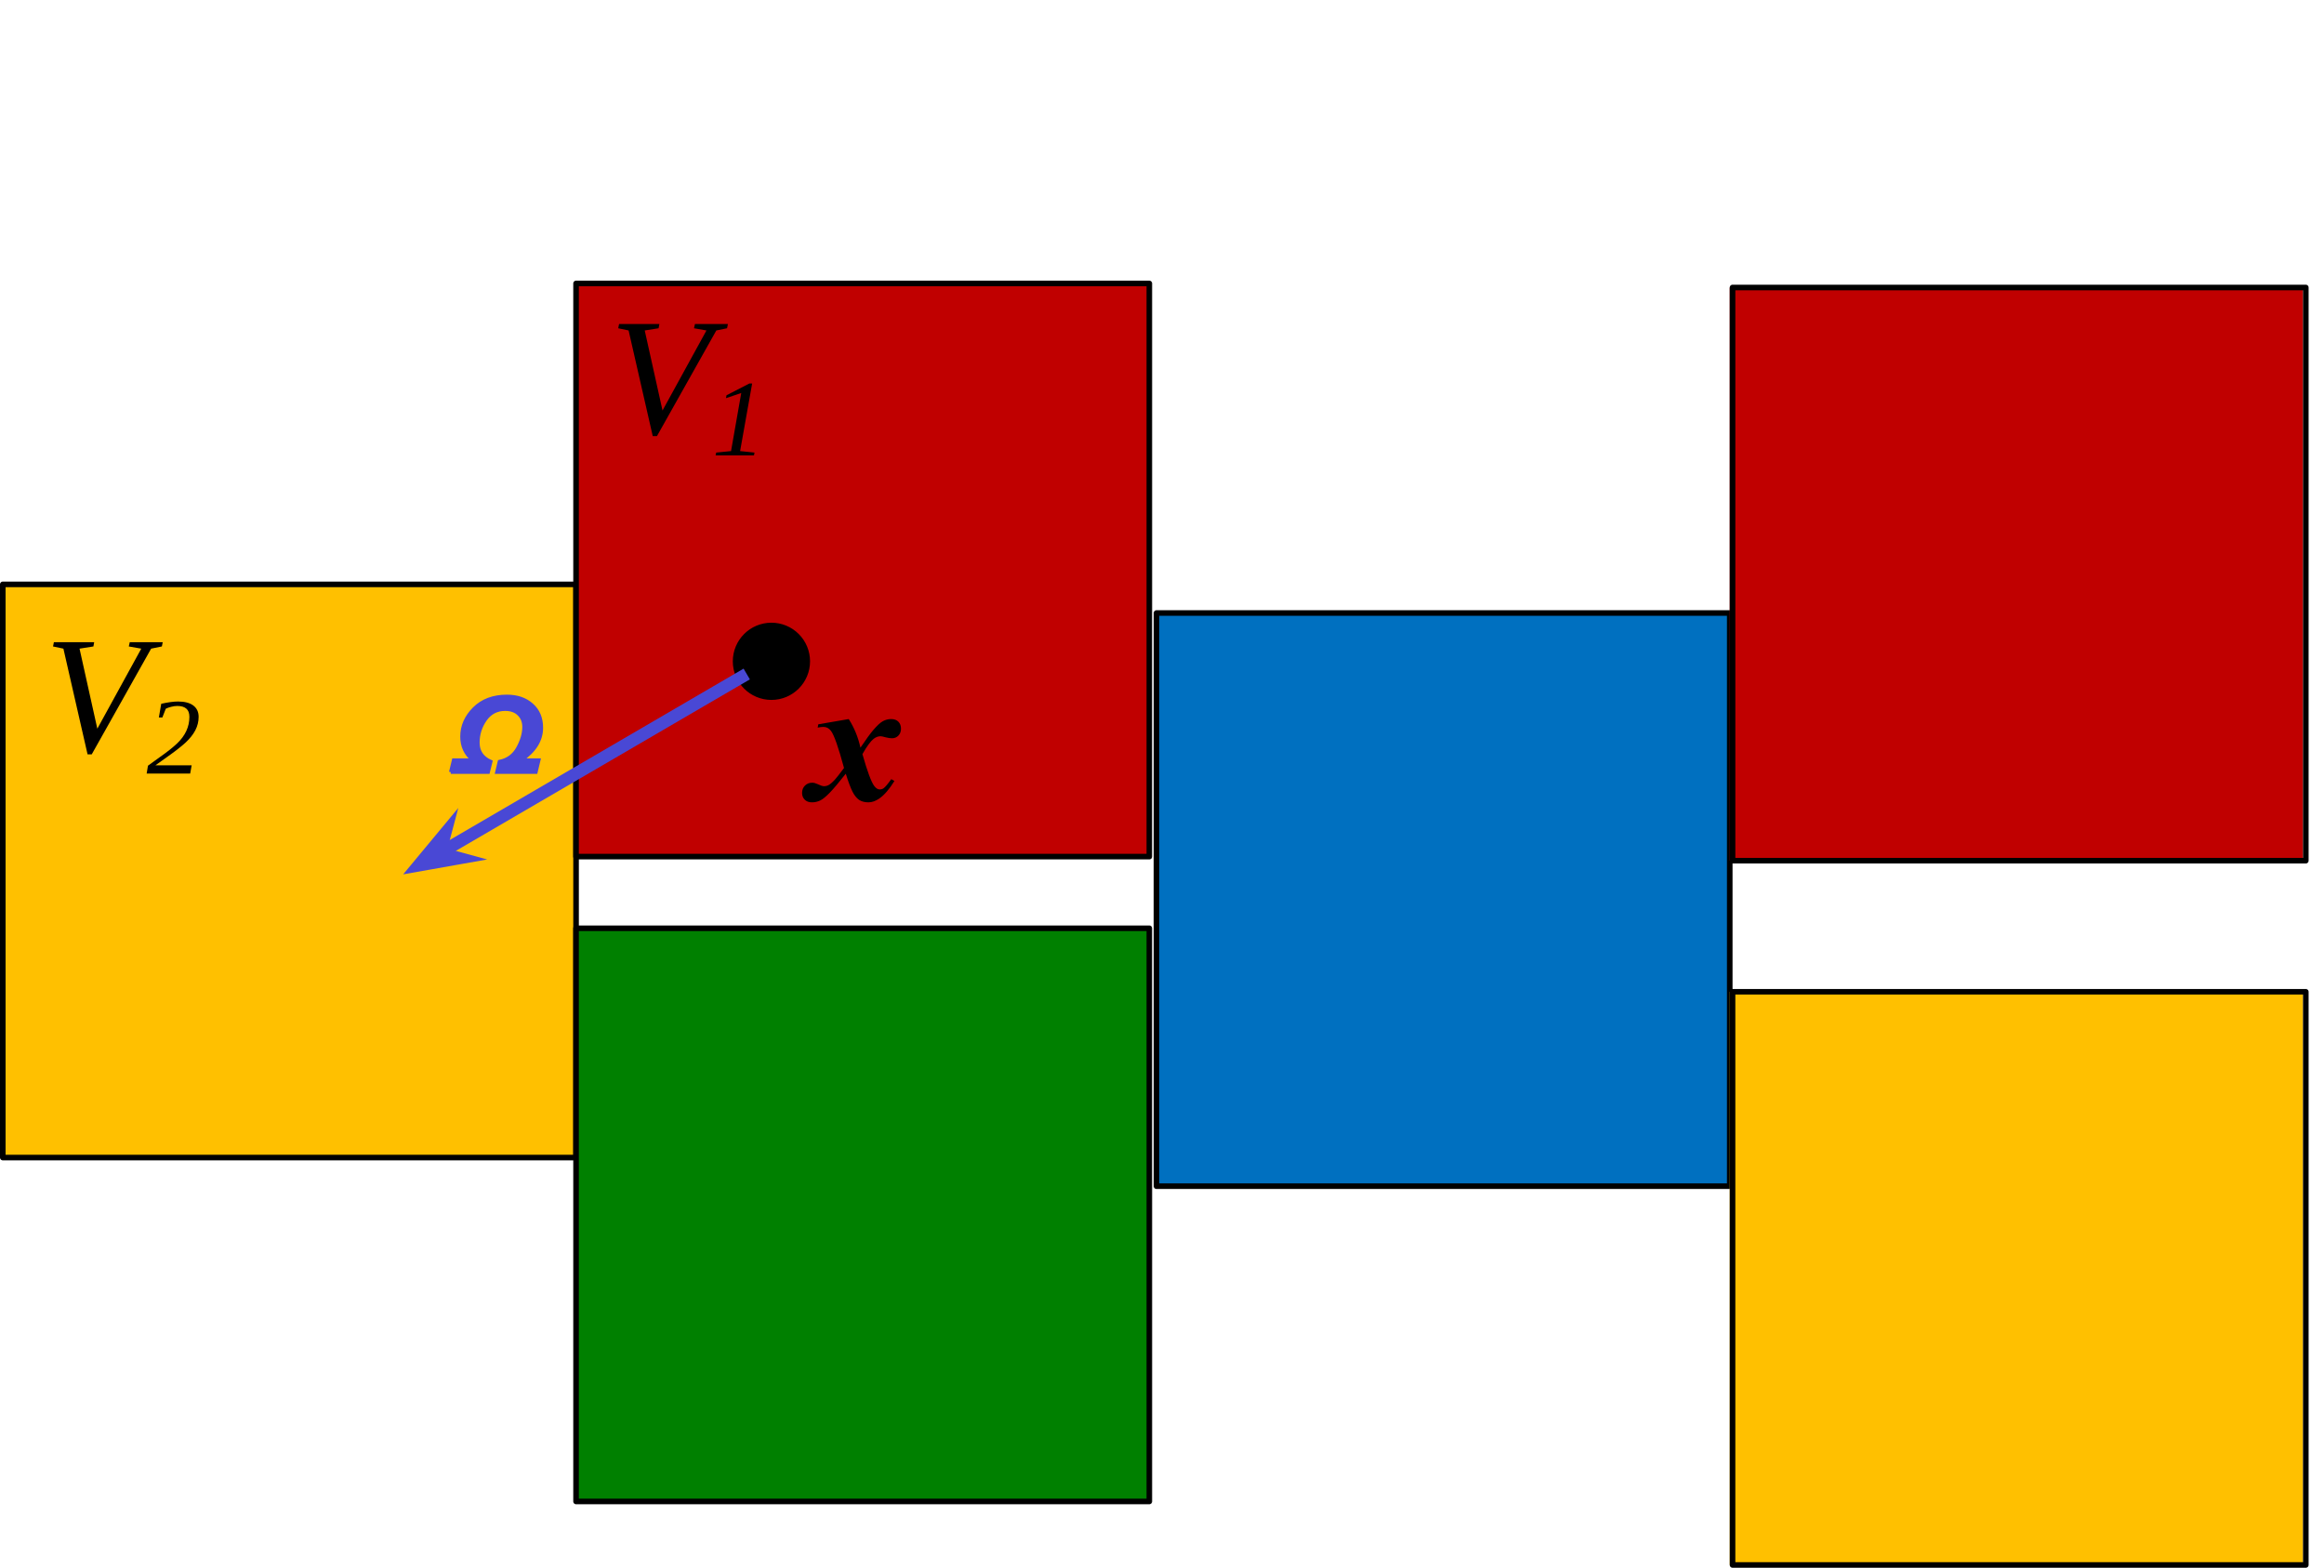
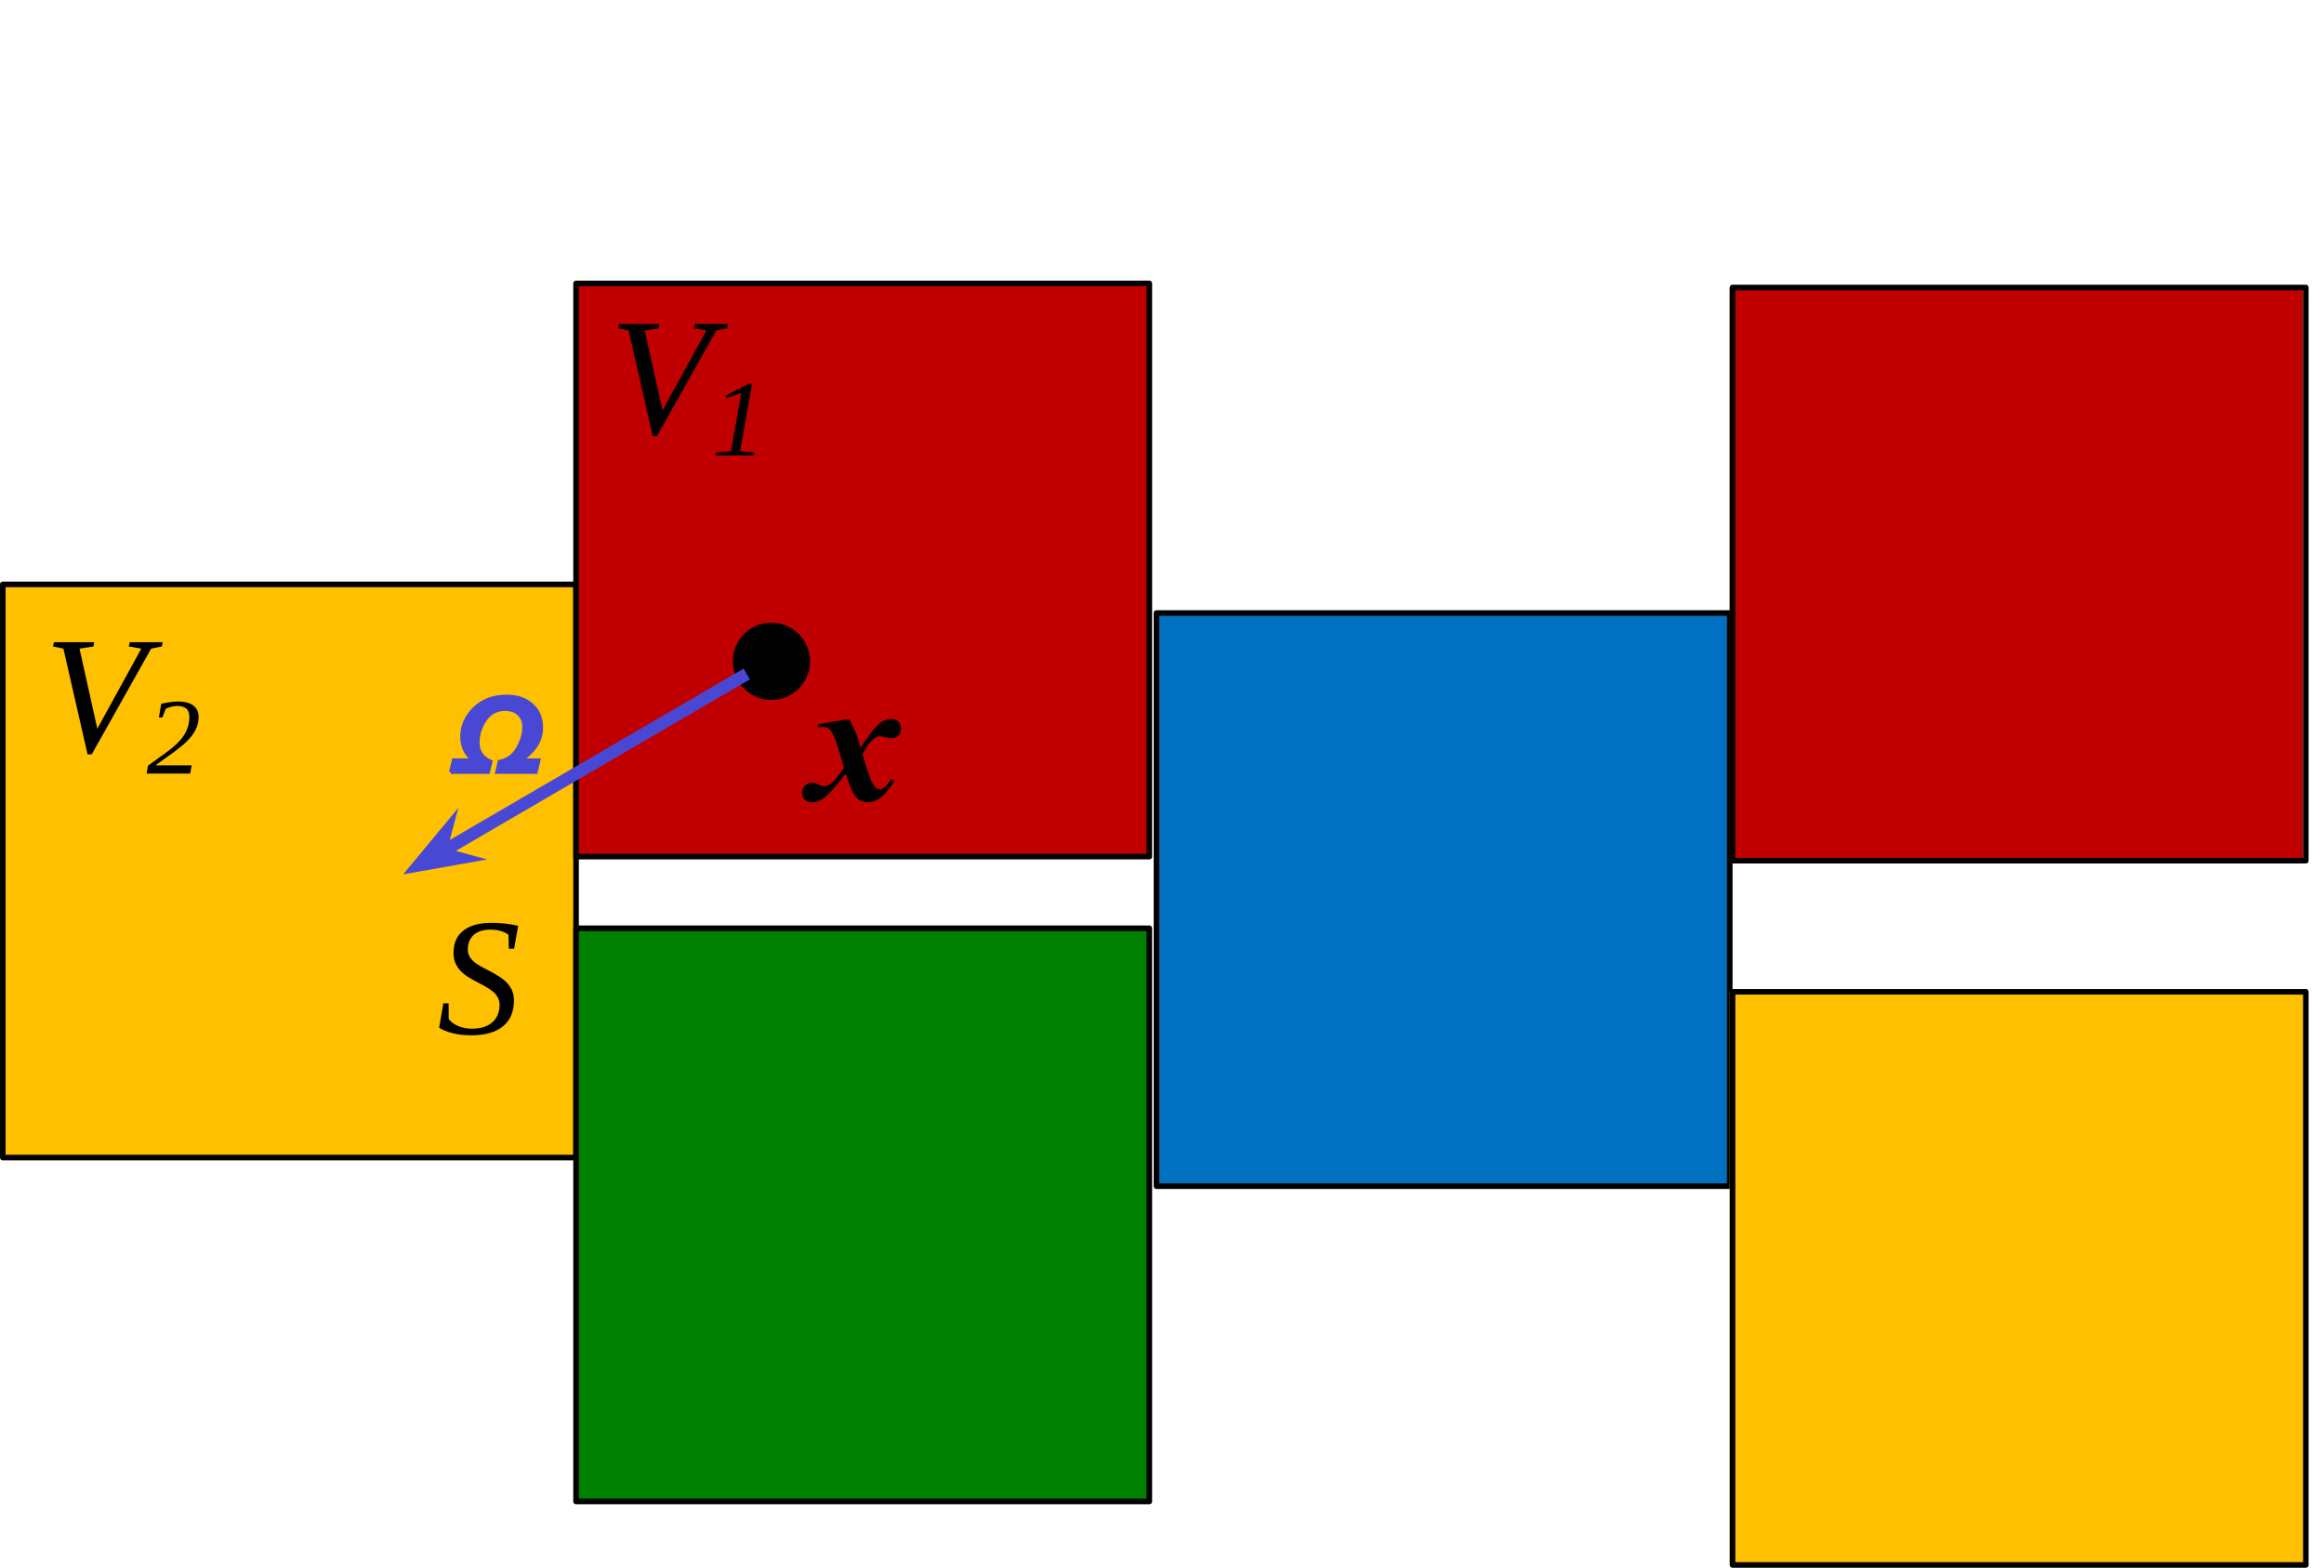
<svg xmlns="http://www.w3.org/2000/svg" width="117.515mm" height="79.286mm" viewBox="0 0 416.391 280.934" id="svg4891" version="1.1">
  <defs id="defs4893" />
  <g id="layer1" transform="translate(28.19547,28.97975)">
    <g transform="translate(-220,-222.3737)" id="g5542">
      <path id="path5094" d="m 192.305,298.109 102.712,0 0,102.712 -102.712,0 z" style="fill:#ffc000;fill-rule:nonzero;stroke:none;stroke-linecap:square;stroke-miterlimit:10" />
      <path id="path5096" d="m 192.305,298.109 102.712,0 0,102.712 -102.712,0 z" style="fill:none;fill-rule:nonzero;stroke:#000000;stroke-width:1;stroke-linecap:butt;stroke-linejoin:round;stroke-miterlimit:10" />
      <path id="path5098" d="m 295.016,244.185 102.712,0 0,102.712 -102.712,0 z" style="fill:#c00000;fill-rule:nonzero;stroke:none;stroke-linecap:square;stroke-miterlimit:10" />
      <path id="path5100" d="m 295.016,244.185 102.712,0 0,102.712 -102.712,0 z" style="fill:none;fill-rule:nonzero;stroke:#000000;stroke-width:1;stroke-linecap:butt;stroke-linejoin:round;stroke-miterlimit:10" />
      <path id="path5102" d="m 295.016,359.736 102.712,0 0,102.712 -102.712,0 z" style="fill:#008000;fill-rule:nonzero;stroke:none;stroke-linecap:square;stroke-miterlimit:10" />
      <path id="path5104" d="m 295.016,359.736 102.712,0 0,102.712 -102.712,0 z" style="fill:none;fill-rule:nonzero;stroke:#000000;stroke-width:1;stroke-linecap:butt;stroke-linejoin:round;stroke-miterlimit:10" />
      <path id="path5106" d="m 399.012,303.244 102.712,0 0,102.712 -102.712,0 z" style="fill:#0070c0;fill-rule:nonzero;stroke:none;stroke-linecap:square;stroke-miterlimit:10" />
      <path id="path5108" d="m 399.012,303.244 102.712,0 0,102.712 -102.712,0 z" style="fill:none;fill-rule:nonzero;stroke:#000000;stroke-width:1;stroke-linecap:butt;stroke-linejoin:round;stroke-miterlimit:10" />
      <path id="path5110" d="m 501.724,244.914 102.712,0 0,102.712 -102.712,0 z" style="fill:#c00000;fill-rule:nonzero;stroke:none;stroke-linecap:square;stroke-miterlimit:10" />
      <path id="path5112" d="m 502.224,244.914 102.712,0 0,102.712 -102.712,0 z" style="fill:none;fill-rule:nonzero;stroke:#000000;stroke-width:1;stroke-linecap:butt;stroke-linejoin:round;stroke-miterlimit:10" />
      <path id="path5114" d="m 501.724,371.116 102.712,0 0,102.712 -102.712,0 z" style="fill:#ffc000;fill-rule:nonzero;stroke:none;stroke-linecap:square;stroke-miterlimit:10" />
      <path id="path5116" d="m 502.224,371.116 102.712,0 0,102.712 -102.712,0 z" style="fill:none;fill-rule:nonzero;stroke:#000000;stroke-width:1;stroke-linecap:butt;stroke-linejoin:round;stroke-miterlimit:10" />
      <path id="path5118" d="m 323.602,311.9 0,0 c 0,-3.545 2.874,-6.42 6.419,-6.42 l 0,0 c 1.703,0 3.335,0.676 4.539,1.88 1.204,1.204 1.88,2.837 1.88,4.539 l 0,0 c 0,3.545 -2.874,6.419 -6.42,6.419 l 0,0 c -3.545,0 -6.419,-2.874 -6.419,-6.419 z" style="fill:#000000;fill-opacity:1;fill-rule:nonzero;stroke:none;stroke-linecap:square;stroke-miterlimit:10" />
      <path id="path5120" d="m 323.602,311.9 0,0 c 0,-3.545 2.874,-6.42 6.419,-6.42 l 0,0 c 1.703,0 3.335,0.676 4.539,1.88 1.204,1.204 1.88,2.837 1.88,4.539 l 0,0 c 0,3.545 -2.874,6.419 -6.42,6.419 l 0,0 c -3.545,0 -6.419,-2.874 -6.419,-6.419 z" style="fill:none;fill-rule:nonzero;stroke:#000000;stroke-width:1;stroke-linecap:butt;stroke-linejoin:round;stroke-miterlimit:10" />
      <path id="path5122" d="m 501.724,384.341 31.374,0 0,42.782 -31.374,0 z" style="fill:#000000;fill-opacity:0;fill-rule:nonzero;stroke:none;stroke-linecap:square;stroke-miterlimit:10" />
      <path id="path5124" d="m 338.421,323.187 5.453,-0.938 q 1.484,2.328 2.094,5.125 1.531,-2.266 2.312,-3.172 1.047,-1.219 1.719,-1.578 0.688,-0.375 1.453,-0.375 0.859,0 1.312,0.469 0.469,0.469 0.469,1.266 0,0.75 -0.469,1.234 -0.453,0.469 -1.141,0.469 -0.5,0 -1.156,-0.172 -0.641,-0.188 -0.891,-0.188 -0.656,0 -1.25,0.469 -0.812,0.641 -2,2.734 1.328,4.688 2.125,5.719 0.469,0.609 0.953,0.609 0.406,0 0.703,-0.203 0.453,-0.328 1.391,-1.641 l 0.562,0.328 q -1.375,2.219 -2.688,3.125 -1,0.703 -1.969,0.703 -1,0 -1.672,-0.438 -0.656,-0.453 -1.172,-1.453 -0.516,-1.016 -1.219,-3.234 -1.828,2.328 -2.875,3.406 -1.031,1.062 -1.719,1.391 -0.688,0.328 -1.469,0.328 -0.812,0 -1.281,-0.469 -0.484,-0.469 -0.484,-1.219 0,-0.797 0.516,-1.312 0.516,-0.516 1.312,-0.516 0.422,0 0.953,0.25 0.781,0.375 1.125,0.375 0.453,0 0.812,-0.188 0.469,-0.234 1.188,-1.016 0.438,-0.484 1.609,-2.062 -1.5,-5.562 -2.344,-6.656 -0.531,-0.703 -1.344,-0.703 -0.422,0 -1.031,0.125 l 0.109,-0.594 z" style="fill:#000000;fill-opacity:1;fill-rule:nonzero;stroke:none;stroke-linecap:square;stroke-miterlimit:10" />
      <path id="path5126" d="m 501.724,431.045 36.127,0 0,42.782 -36.127,0 z" style="fill:#000000;fill-opacity:0;fill-rule:nonzero;stroke:none;stroke-linecap:square;stroke-miterlimit:10" />
      <path id="path5168" d="m 363.211,193.394 210.604,0 0,48.469 -210.604,0 z" style="fill:#000000;fill-opacity:0;fill-rule:nonzero;stroke:none;stroke-linecap:square;stroke-miterlimit:10" />
      <g id="g6625" transform="translate(-150.5127,-100.5102)">
        <path style="fill:#4948d5;fill-opacity:1;fill-rule:evenodd;stroke:#4948d5;stroke-width:2.231;stroke-linecap:butt;stroke-linejoin:round;stroke-miterlimit:10;stroke-opacity:1" d="m 476.11,414.685 -54.979,32.068" id="path5062" />
        <path style="fill:#4948d5;fill-opacity:1;fill-rule:evenodd;stroke:#4948d5;stroke-width:2.231;stroke-linecap:butt;stroke-miterlimit:10;stroke-opacity:1" d="m 421.131,446.753 3.402,0.931 -7.177,1.271 4.692,-5.652 z" id="path5064" />
      </g>
      <path id="path5072" d="m 272.56,331.758 0.525,-2.158 3.458,0 q -1.966,-1.62 -1.966,-4.206 0,-2.804 2.192,-5.007 2.203,-2.203 5.856,-2.203 2.748,0 4.456,1.529 1.719,1.52 1.719,4.088 0,3.341 -3.602,5.799 l 3.139,0 -0.515,2.158 -6.988,0 0.453,-1.884 q 2.233,-0.455 3.314,-2.431 1.091,-1.985 1.091,-3.787 0,-1.402 -0.906,-2.285 -0.895,-0.892 -2.47,-0.892 -2.275,0 -3.582,1.866 -1.307,1.866 -1.307,4.124 0,2.385 2.305,3.405 l -0.463,1.884 -6.71,0 z" style="fill:#4948d5;fill-opacity:1;fill-rule:nonzero;stroke:#4948d5;stroke-width:0.62;stroke-linecap:square;stroke-miterlimit:10;stroke-opacity:1" />
      <text xml:space="preserve" style="font-style:italic;font-variant:normal;font-weight:normal;font-stretch:normal;font-size:14.375px;line-height:125%;font-family:'Times New Roman';-inkscape-font-specification:'Times New Roman, Italic';letter-spacing:0px;word-spacing:0px;fill:#000000;fill-opacity:1;stroke:none;stroke-width:1px;stroke-linecap:butt;stroke-linejoin:miter;stroke-opacity:1" x="301.006" y="271.092" id="text4294-2">
        <tspan id="tspan4296-9" x="301.006" y="271.092" style="font-style:italic;font-variant:normal;font-weight:normal;font-stretch:normal;font-size:30px;font-family:'Times New Roman';-inkscape-font-specification:'Times New Roman,  Italic'">V<tspan style="font-size:65%;baseline-shift:sub" id="tspan10968">1</tspan>
        </tspan>
      </text>
      <text xml:space="preserve" style="font-style:italic;font-variant:normal;font-weight:normal;font-stretch:normal;font-size:14.375px;line-height:125%;font-family:'Times New Roman';-inkscape-font-specification:'Times New Roman, Italic';letter-spacing:0px;word-spacing:0px;fill:#000000;fill-opacity:1;stroke:none;stroke-width:1px;stroke-linecap:butt;stroke-linejoin:miter;stroke-opacity:1" x="199.742" y="328.111" id="text4294-2-1">
        <tspan id="tspan4296-9-4" x="199.742" y="328.111" style="font-style:italic;font-variant:normal;font-weight:normal;font-stretch:normal;font-size:30px;font-family:'Times New Roman';-inkscape-font-specification:'Times New Roman,  Italic'">V<tspan style="font-size:65%;baseline-shift:sub" id="tspan10991">2</tspan>
        </tspan>
      </text>
+       <text xml:space="preserve" style="font-style:italic;font-variant:normal;font-weight:normal;font-stretch:normal;font-size:14.375px;line-height:125%;font-family:'Times New Roman';-inkscape-font-specification:'Times New Roman, Italic';letter-spacing:0px;word-spacing:0px;fill:#000000;fill-opacity:1;stroke:none;stroke-width:1px;stroke-linecap:butt;stroke-linejoin:miter;stroke-opacity:1" x="270.124" y="378.619" id="text4294-2-1-5">
+         <tspan id="tspan4296-9-4-3" x="270.124" y="378.619" style="font-style:italic;font-variant:normal;font-weight:normal;font-stretch:normal;font-size:30px;font-family:'Times New Roman';-inkscape-font-specification:'Times New Roman,  Italic'">S</tspan>
+       </text>
    </g>
  </g>
</svg>
